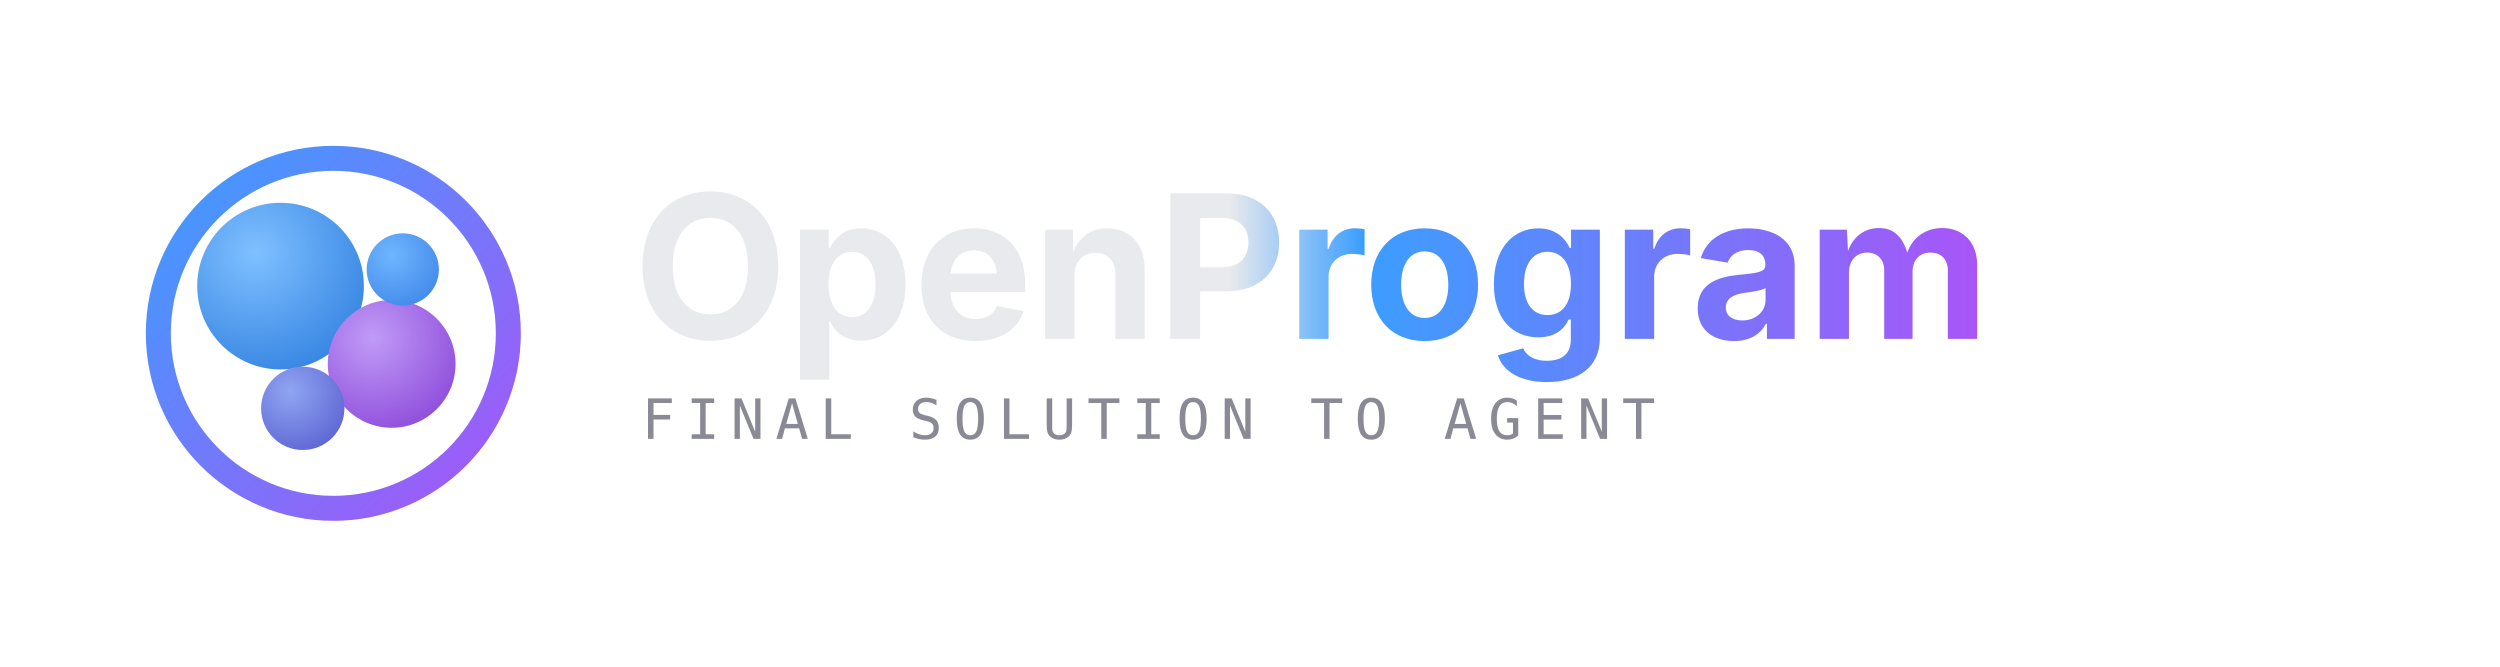
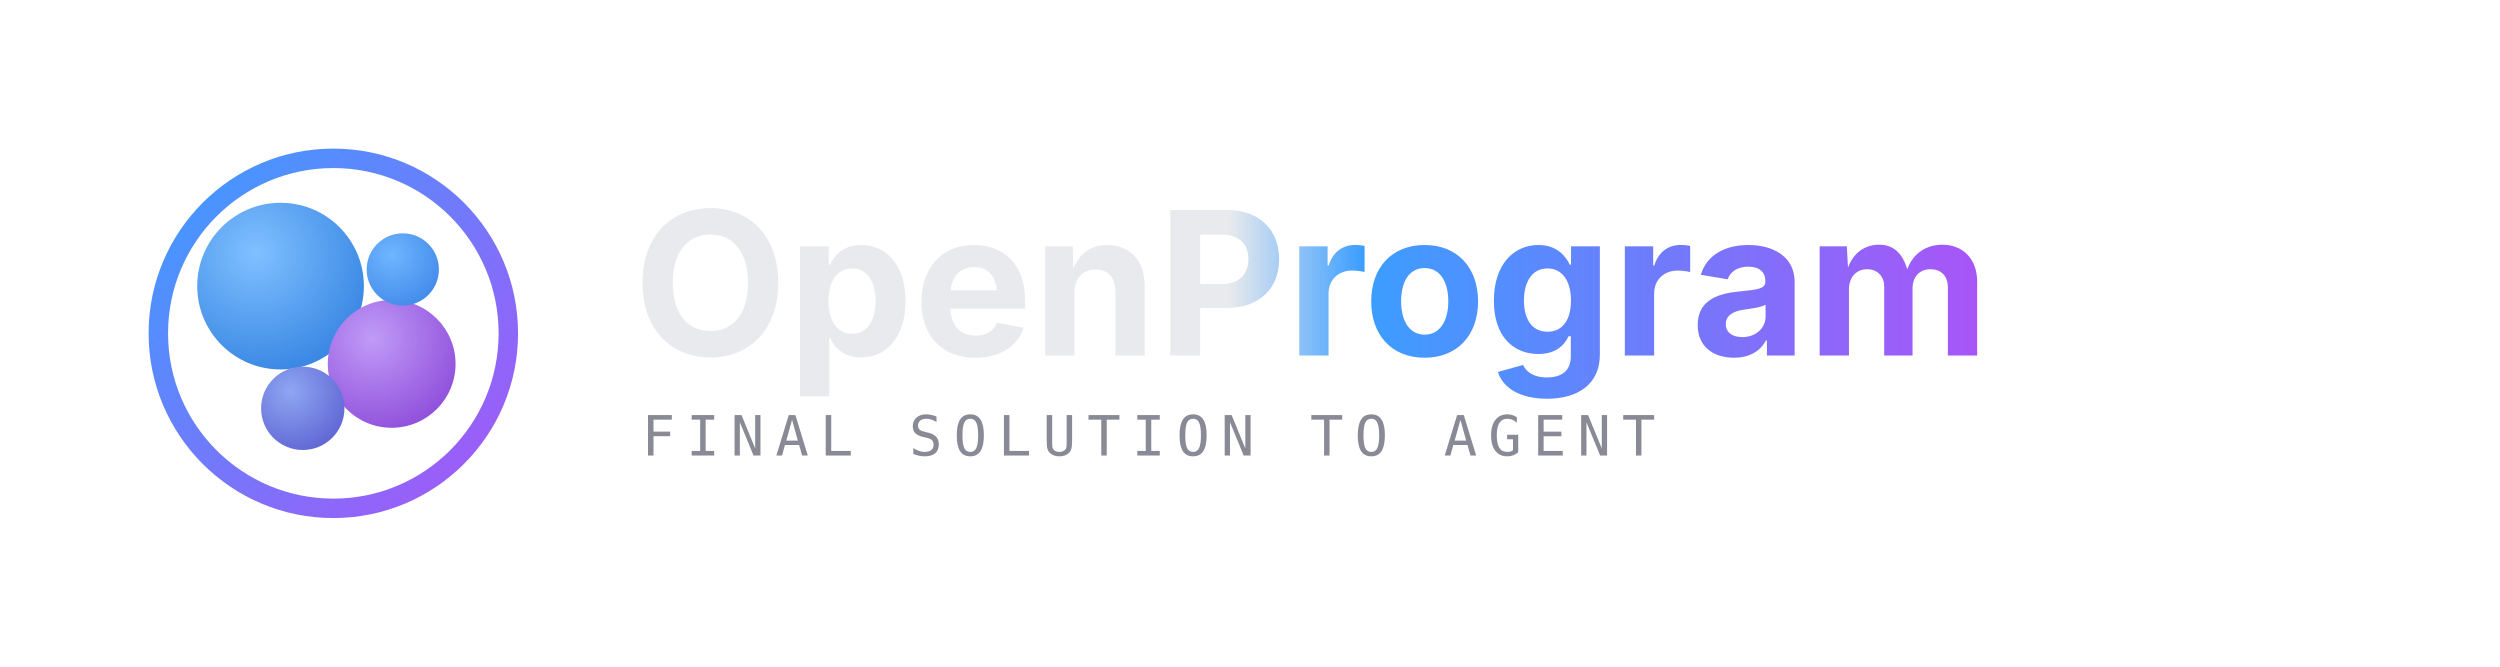
<svg xmlns="http://www.w3.org/2000/svg" width="900" height="240" viewBox="0 0 900 240">
  <defs>
    <linearGradient id="op-ring" x1="0" y1="0" x2="1" y2="1">
      <stop offset="0" stop-color="#3B9EFF" />
      <stop offset="1" stop-color="#A855F7" />
    </linearGradient>
    <linearGradient id="op-wm" x1="0" y1="0" x2="1" y2="0">
      <stop offset="0" stop-color="#E8EAED" />
      <stop offset="0.44" stop-color="#E8EAED" />
      <stop offset="0.54" stop-color="#3B9EFF" />
      <stop offset="1" stop-color="#A855F7" />
    </linearGradient>
    <radialGradient id="op-bA" cx="0.35" cy="0.3" r="0.85">
      <stop offset="0" stop-color="#7FC0FF" />
      <stop offset="1" stop-color="#2F7FE0" />
    </radialGradient>
    <radialGradient id="op-bB" cx="0.35" cy="0.3" r="0.85">
      <stop offset="0" stop-color="#C09BF7" />
      <stop offset="1" stop-color="#8A46D8" />
    </radialGradient>
    <radialGradient id="op-bC" cx="0.35" cy="0.3" r="0.85">
      <stop offset="0" stop-color="#8FA6F2" />
      <stop offset="1" stop-color="#5A5FD0" />
    </radialGradient>
    <radialGradient id="op-bD" cx="0.35" cy="0.3" r="0.85">
      <stop offset="0" stop-color="#6FB6FF" />
      <stop offset="1" stop-color="#3E86E8" />
    </radialGradient>
    <clipPath id="op-in">
      <circle cx="120" cy="120" r="60" />
    </clipPath>
  </defs>
-   <circle cx="120" cy="120" r="63" fill="none" stroke="url(#op-ring)" stroke-width="9" />
+   <circle cx="120" cy="120" r="63" fill="none" stroke="url(#op-ring)" stroke-width="7" />
  <g clip-path="url(#op-in)">
    <circle cx="101" cy="103" r="30" fill="url(#op-bA)" />
    <circle cx="141" cy="131" r="23" fill="url(#op-bB)" />
    <circle cx="109" cy="147" r="15" fill="url(#op-bC)" />
    <circle cx="145" cy="97" r="13" fill="url(#op-bD)" />
  </g>
-   <text x="228" y="122" font-family="Instrument Sans, -apple-system, sans-serif" font-weight="700" font-size="72" fill="url(#op-wm)">OpenProgram</text>
-   <text x="231" y="158" font-family="Geist Mono, ui-monospace, monospace" font-size="20" letter-spacing="4" fill="#8A8A96">FINAL SOLUTION TO AGENT</text>
+   <text x="228" y="128" font-family="Instrument Sans, -apple-system, sans-serif" font-weight="700" font-size="72" fill="url(#op-wm)">OpenProgram</text>
+   <text x="231" y="164" font-family="Geist Mono, ui-monospace, monospace" font-size="20" letter-spacing="4" fill="#8A8A96">FINAL SOLUTION TO AGENT</text>
</svg>
